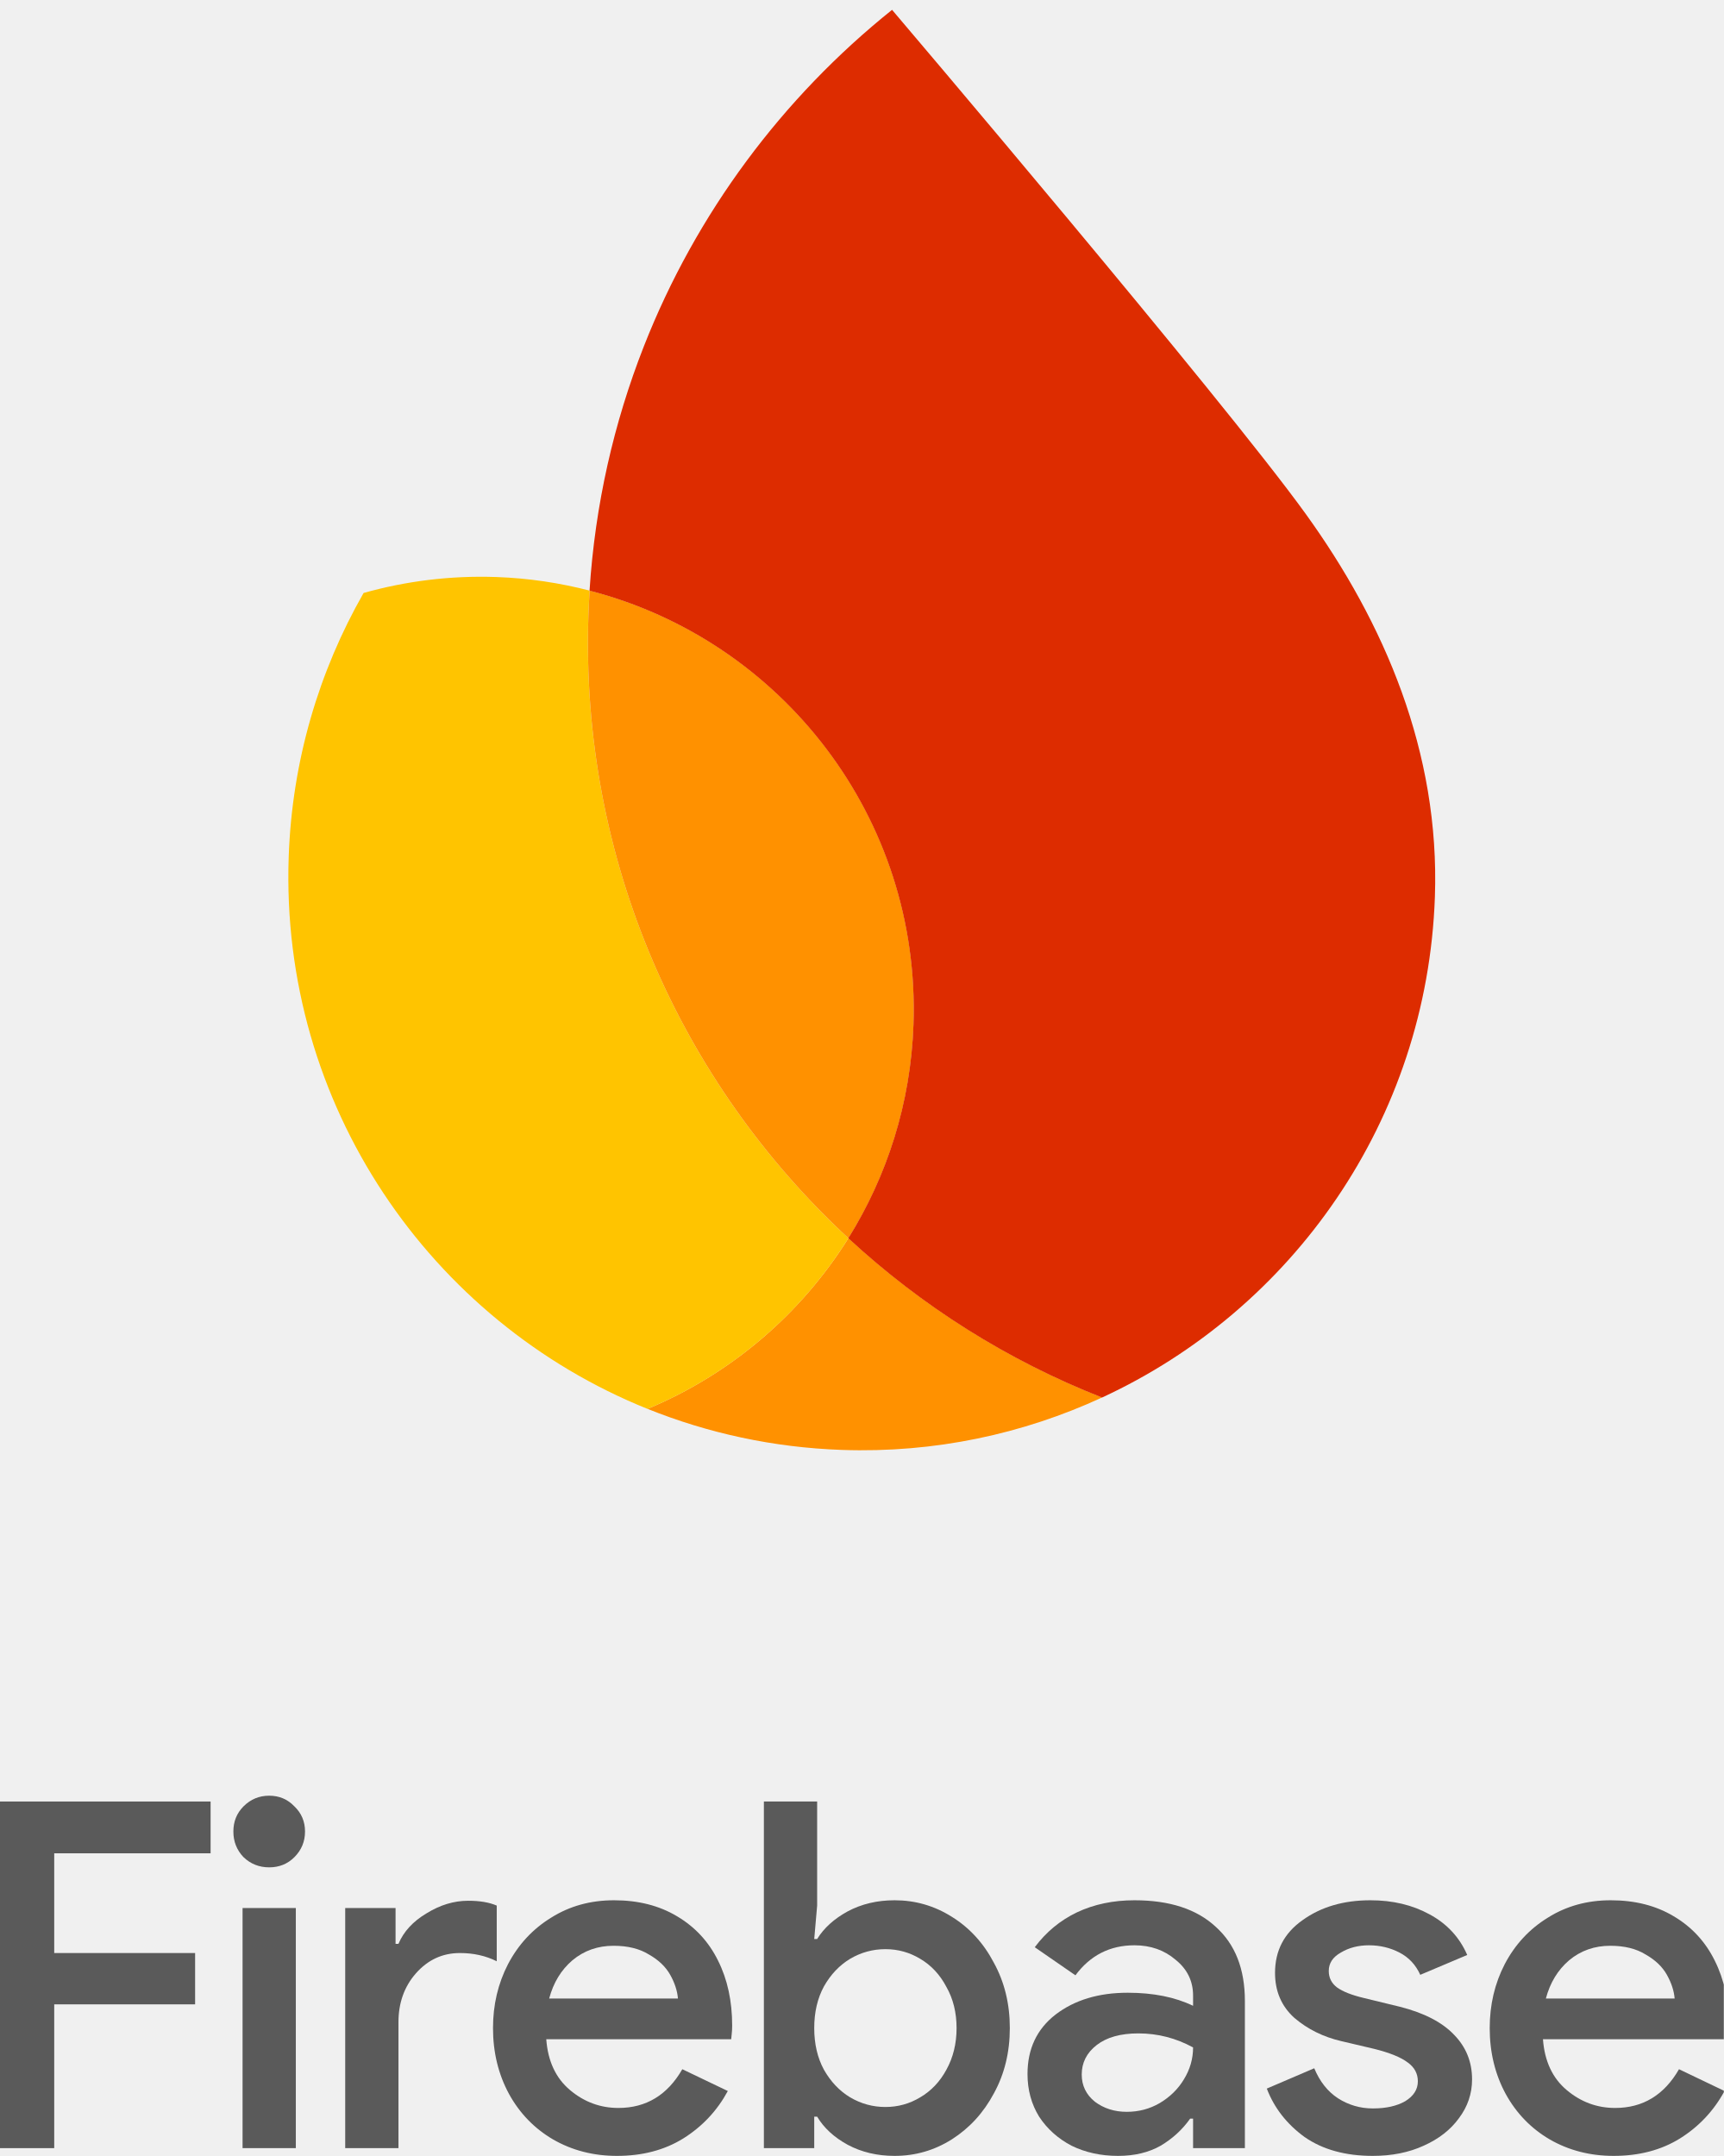
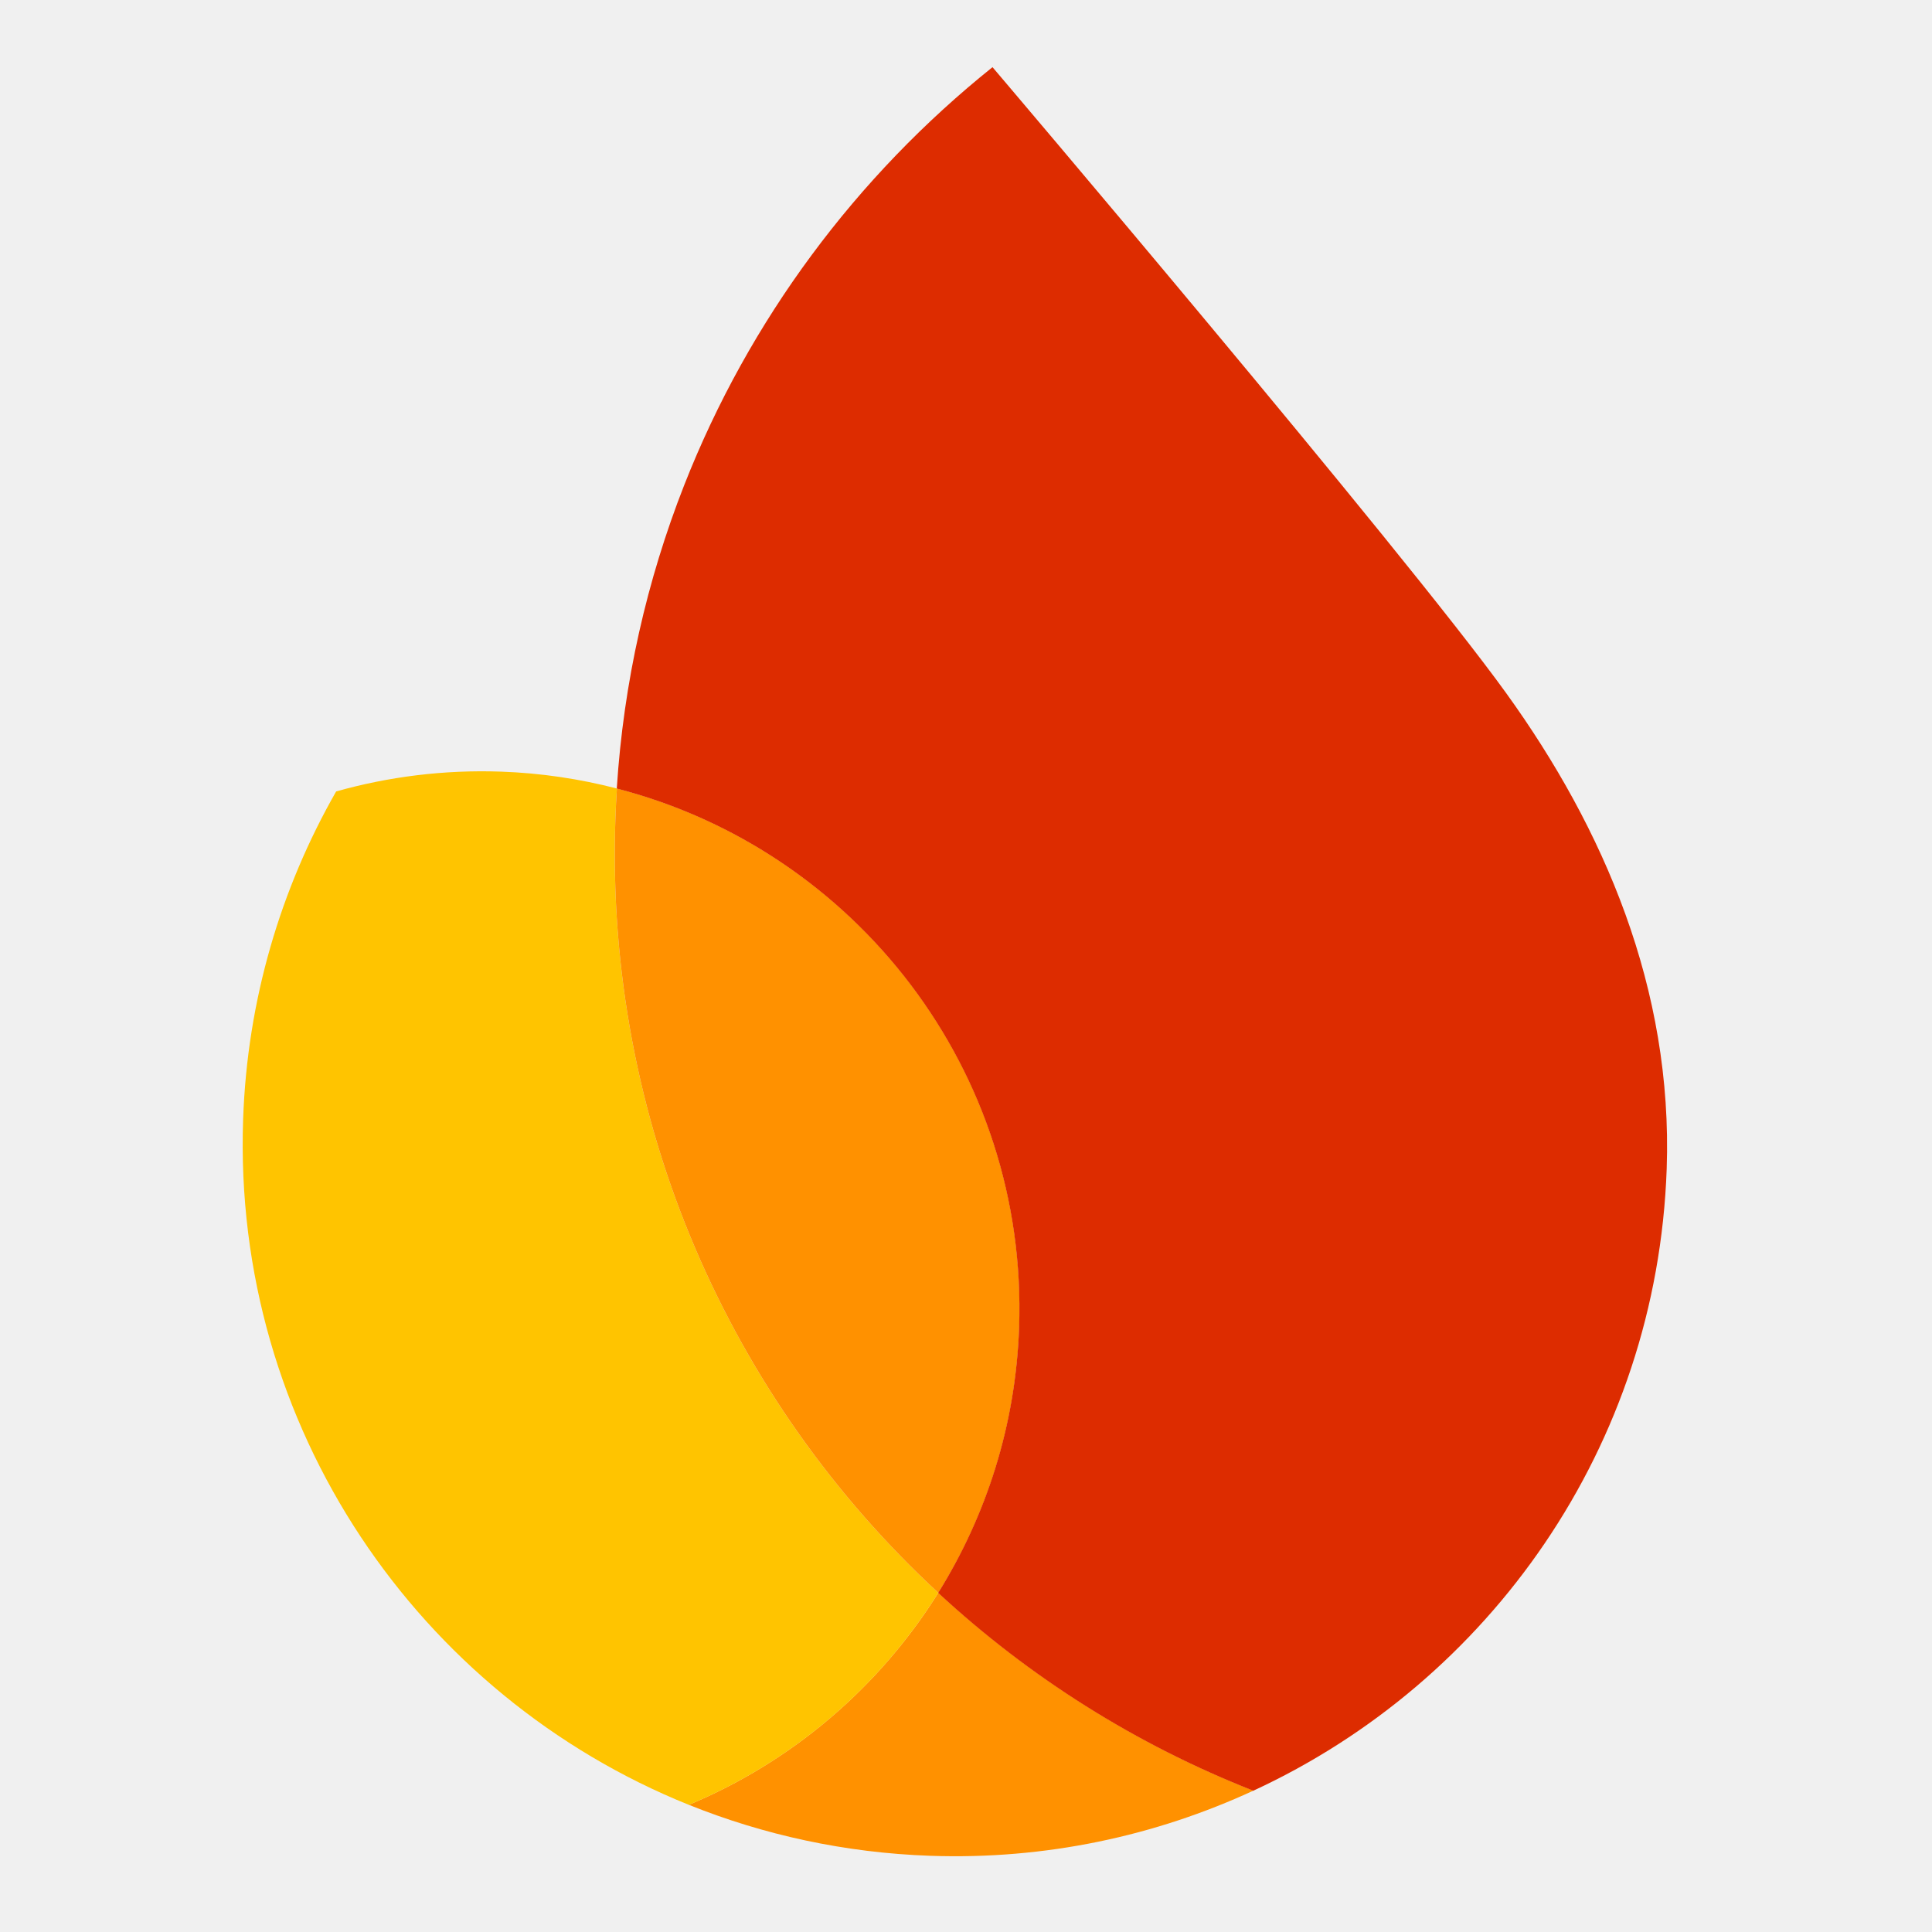
- <svg xmlns="http://www.w3.org/2000/svg" width="327" height="409" viewBox="0 0 327 409" fill="none">
-   <g clip-path="url(#clip0_60_3831)">
-     <path d="M122.838 267.267C134.271 271.869 146.676 274.6 159.7 275.054C177.327 275.67 194.088 272.026 209.073 265.103C191.104 258.043 174.83 247.719 160.941 234.883C151.937 249.298 138.621 260.684 122.838 267.267Z" fill="#FF9100" />
-     <path d="M160.938 234.887C129.233 205.564 110 163.124 111.625 116.574C111.678 115.062 111.758 113.551 111.851 112.041C106.173 110.572 100.245 109.676 94.144 109.463C85.412 109.158 76.956 110.241 68.972 112.49C60.508 127.315 55.401 144.325 54.765 162.546C53.123 209.568 81.579 250.655 122.835 267.271C138.619 260.688 151.934 249.315 160.938 234.887Z" fill="#FFC400" />
-     <path d="M160.94 234.886C168.311 223.089 172.78 209.259 173.3 194.359C174.669 155.165 148.32 121.448 111.853 112.04C111.759 113.55 111.68 115.061 111.627 116.572C110.001 163.122 129.235 205.563 160.94 234.886Z" fill="#FF9100" />
-     <path d="M169.222 1.867C148.452 18.506 132.051 40.447 122.128 65.721C116.447 80.198 112.877 95.748 111.835 112.049C148.303 121.458 174.652 155.174 173.283 194.368C172.763 209.269 168.28 223.085 160.922 234.895C174.811 247.745 191.085 258.056 209.055 265.116C245.122 248.443 270.712 212.568 272.194 170.134C273.154 142.641 262.591 118.138 247.665 97.455C231.903 75.581 169.222 1.867 169.222 1.867Z" fill="#DD2C00" />
-     <path d="M306.103 408.978C301.633 408.978 297.592 407.937 293.98 405.855C290.429 403.773 287.643 400.896 285.622 397.222C283.602 393.487 282.592 389.324 282.592 384.732C282.592 380.324 283.541 376.283 285.439 372.609C287.398 368.875 290.123 365.936 293.612 363.793C297.102 361.589 301.082 360.487 305.552 360.487C310.143 360.487 314.123 361.497 317.491 363.517C320.919 365.538 323.521 368.354 325.297 371.967C327.072 375.518 327.96 379.62 327.96 384.273C327.96 384.824 327.93 385.375 327.868 385.926C327.807 386.477 327.777 386.783 327.777 386.844H292.694C293 391.008 294.5 394.222 297.194 396.487C299.888 398.753 302.949 399.886 306.378 399.886C311.644 399.886 315.684 397.437 318.501 392.538L327.134 396.671C325.113 400.406 322.297 403.406 318.685 405.671C315.133 407.876 310.939 408.978 306.103 408.978ZM317.674 379.13C317.552 377.661 317.062 376.16 316.205 374.63C315.348 373.099 314.001 371.813 312.164 370.773C310.388 369.671 308.154 369.119 305.46 369.119C302.46 369.119 299.858 370.038 297.653 371.875C295.51 373.711 294.041 376.13 293.245 379.13H317.674Z" fill="#5A5A5A" />
-     <path d="M260.419 408.978C255.215 408.978 250.899 407.784 247.47 405.396C244.103 402.947 241.715 399.886 240.307 396.212L249.307 392.355C250.348 394.865 251.848 396.763 253.807 398.049C255.827 399.335 258.032 399.977 260.419 399.977C262.93 399.977 264.981 399.518 266.573 398.6C268.164 397.62 268.96 396.365 268.96 394.834C268.96 393.365 268.318 392.171 267.032 391.253C265.746 390.273 263.634 389.416 260.695 388.681L254.45 387.212C251.021 386.416 248.052 384.946 245.541 382.803C243.092 380.599 241.868 377.752 241.868 374.262C241.868 370.038 243.613 366.701 247.103 364.252C250.593 361.742 254.878 360.487 259.96 360.487C264.185 360.487 267.92 361.374 271.165 363.15C274.471 364.926 276.859 367.497 278.328 370.864L269.42 374.63C268.562 372.732 267.246 371.324 265.471 370.405C263.695 369.487 261.766 369.028 259.685 369.028C257.664 369.028 255.889 369.487 254.358 370.405C252.827 371.262 252.062 372.426 252.062 373.895C252.062 375.181 252.582 376.222 253.623 377.018C254.725 377.814 256.44 378.487 258.766 379.038L265.562 380.691C270.154 381.854 273.583 383.63 275.848 386.018C278.114 388.344 279.246 391.161 279.246 394.467C279.246 397.161 278.42 399.61 276.767 401.814C275.175 404.018 272.94 405.763 270.062 407.049C267.246 408.335 264.032 408.978 260.419 408.978Z" fill="#5A5A5A" />
-     <path d="M212.088 408.978C208.843 408.978 205.904 408.335 203.271 407.049C200.7 405.702 198.649 403.865 197.118 401.539C195.649 399.151 194.914 396.457 194.914 393.457C194.914 388.681 196.69 384.916 200.241 382.161C203.853 379.405 208.414 378.028 213.925 378.028C218.762 378.028 222.894 378.854 226.323 380.508V378.579C226.323 375.824 225.221 373.558 223.017 371.783C220.874 369.946 218.272 369.028 215.21 369.028C210.557 369.028 206.823 370.926 204.006 374.722L196.292 369.395C198.435 366.517 201.098 364.313 204.282 362.783C207.527 361.252 211.17 360.487 215.21 360.487C221.884 360.487 227.027 362.17 230.639 365.538C234.313 368.844 236.15 373.528 236.15 379.589V407.508H226.323V401.906H225.772C224.303 403.988 222.435 405.702 220.17 407.049C217.904 408.335 215.21 408.978 212.088 408.978ZM213.741 400.62C216.006 400.62 218.088 400.069 219.986 398.967C221.945 397.804 223.476 396.304 224.578 394.467C225.741 392.569 226.323 390.549 226.323 388.406C223.078 386.63 219.619 385.742 215.945 385.742C212.578 385.742 209.945 386.477 208.047 387.946C206.149 389.416 205.2 391.283 205.2 393.549C205.2 395.63 206.027 397.345 207.68 398.692C209.394 399.977 211.414 400.62 213.741 400.62Z" fill="#5A5A5A" />
-     <path d="M169.703 408.978C166.397 408.978 163.427 408.274 160.794 406.865C158.223 405.457 156.294 403.682 155.009 401.539H154.457V407.508H144.906V341.752H155.009V361.497L154.457 367.834H155.009C156.294 365.752 158.223 364.007 160.794 362.599C163.427 361.191 166.397 360.487 169.703 360.487C173.621 360.487 177.234 361.528 180.54 363.609C183.907 365.691 186.571 368.599 188.53 372.334C190.55 376.007 191.56 380.14 191.56 384.732C191.56 389.324 190.55 393.457 188.53 397.13C186.571 400.804 183.907 403.712 180.54 405.855C177.234 407.937 173.621 408.978 169.703 408.978ZM167.958 399.702C170.346 399.702 172.55 399.09 174.57 397.865C176.652 396.641 178.305 394.896 179.53 392.63C180.815 390.304 181.458 387.671 181.458 384.732C181.458 381.793 180.815 379.191 179.53 376.926C178.305 374.599 176.652 372.824 174.57 371.599C172.55 370.375 170.346 369.762 167.958 369.762C165.57 369.762 163.335 370.375 161.254 371.599C159.233 372.824 157.58 374.569 156.294 376.834C155.07 379.099 154.457 381.732 154.457 384.732C154.457 387.732 155.07 390.365 156.294 392.63C157.58 394.896 159.233 396.641 161.254 397.865C163.335 399.09 165.57 399.702 167.958 399.702Z" fill="#5A5A5A" />
-     <path d="M117.032 408.978C112.563 408.978 108.522 407.937 104.91 405.855C101.358 403.773 98.573 400.896 96.552 397.222C94.532 393.487 93.522 389.324 93.522 384.732C93.522 380.324 94.471 376.283 96.368 372.609C98.328 368.875 101.052 365.936 104.542 363.793C108.032 361.589 112.012 360.487 116.481 360.487C121.073 360.487 125.053 361.497 128.42 363.517C131.849 365.538 134.451 368.354 136.227 371.967C138.002 375.518 138.89 379.62 138.89 384.273C138.89 384.824 138.859 385.375 138.798 385.926C138.737 386.477 138.706 386.783 138.706 386.844H103.624C103.93 391.008 105.43 394.222 108.124 396.488C110.818 398.753 113.879 399.886 117.308 399.886C122.573 399.886 126.614 397.437 129.431 392.538L138.063 396.671C136.043 400.406 133.227 403.406 129.614 405.671C126.063 407.876 121.869 408.978 117.032 408.978ZM128.604 379.13C128.482 377.661 127.992 376.16 127.135 374.63C126.277 373.099 124.93 371.813 123.094 370.773C121.318 369.671 119.083 369.12 116.389 369.12C113.389 369.12 110.787 370.038 108.583 371.875C106.44 373.711 104.971 376.13 104.175 379.13H128.604Z" fill="#5A5A5A" />
-     <path d="M65.484 361.956H75.036V368.752H75.587C76.566 366.426 78.342 364.497 80.913 362.966C83.485 361.375 86.118 360.579 88.811 360.579C91.016 360.579 92.822 360.885 94.23 361.497V372.058C92.148 371.018 89.822 370.497 87.25 370.497C83.944 370.497 81.158 371.783 78.893 374.354C76.689 376.865 75.587 379.957 75.587 383.63V407.508H65.484V361.956Z" fill="#5A5A5A" />
-     <path d="M51.066 354.242C49.168 354.242 47.545 353.599 46.198 352.313C44.912 350.966 44.27 349.344 44.27 347.446C44.27 345.548 44.912 343.956 46.198 342.67C47.545 341.323 49.168 340.649 51.066 340.649C52.964 340.649 54.556 341.323 55.841 342.67C57.188 343.956 57.862 345.548 57.862 347.446C57.862 349.344 57.188 350.966 55.841 352.313C54.556 353.599 52.964 354.242 51.066 354.242ZM46.014 361.956H56.117V407.508H46.014V361.956Z" fill="#5A5A5A" />
-     <path d="M0 341.752H39.95V351.578H10.286V370.497H37.011V380.232H10.286V407.508H0V341.752Z" fill="#5A5A5A" />
-   </g>
-   <defs>
-     <clipPath id="clip0_60_3831">
-       <rect width="327" height="409" fill="white" />
-     </clipPath>
-   </defs>
+ <svg xmlns="http://www.w3.org/2000/svg" width="600" height="600" viewBox="0 0 600 600" fill="none">
+   <path d="M213.918 560.499C237.166 569.856 262.387 575.408 288.87 576.333C324.71 577.585 358.792 570.175 389.261 556.099C352.724 541.744 319.634 520.751 291.392 494.651C273.086 523.961 246.01 547.113 213.918 560.499Z" fill="#FF9100" />
+   <path d="M291.389 494.66C226.923 435.038 187.815 348.743 191.12 254.092C191.228 251.019 191.39 247.947 191.58 244.876C180.034 241.89 167.98 240.068 155.576 239.635C137.821 239.015 120.626 241.217 104.393 245.788C87.184 275.933 76.799 310.521 75.505 347.569C72.166 443.18 130.027 526.723 213.914 560.508C246.007 547.121 273.082 523.998 291.389 494.66Z" fill="#FFC400" />
+   <path d="M291.39 494.657C306.378 470.671 315.465 442.551 316.523 412.254C319.306 332.559 265.731 264.003 191.581 244.873C191.391 247.944 191.229 251.016 191.121 254.089C187.816 348.74 226.924 435.035 291.39 494.657Z" fill="#FF9100" />
+   <path d="M308.231 20.858C266 54.691 232.652 99.302 212.475 150.693C200.924 180.129 193.665 211.748 191.546 244.893C265.696 264.023 319.272 332.579 316.489 412.273C315.431 442.57 306.317 470.663 291.355 494.677C319.595 520.804 352.686 541.77 389.223 556.124C462.56 522.224 514.593 449.278 517.606 362.997C519.558 307.096 498.08 257.273 467.731 215.219C435.68 170.742 308.231 20.858 308.231 20.858Z" fill="#DD2C00" />
</svg>
